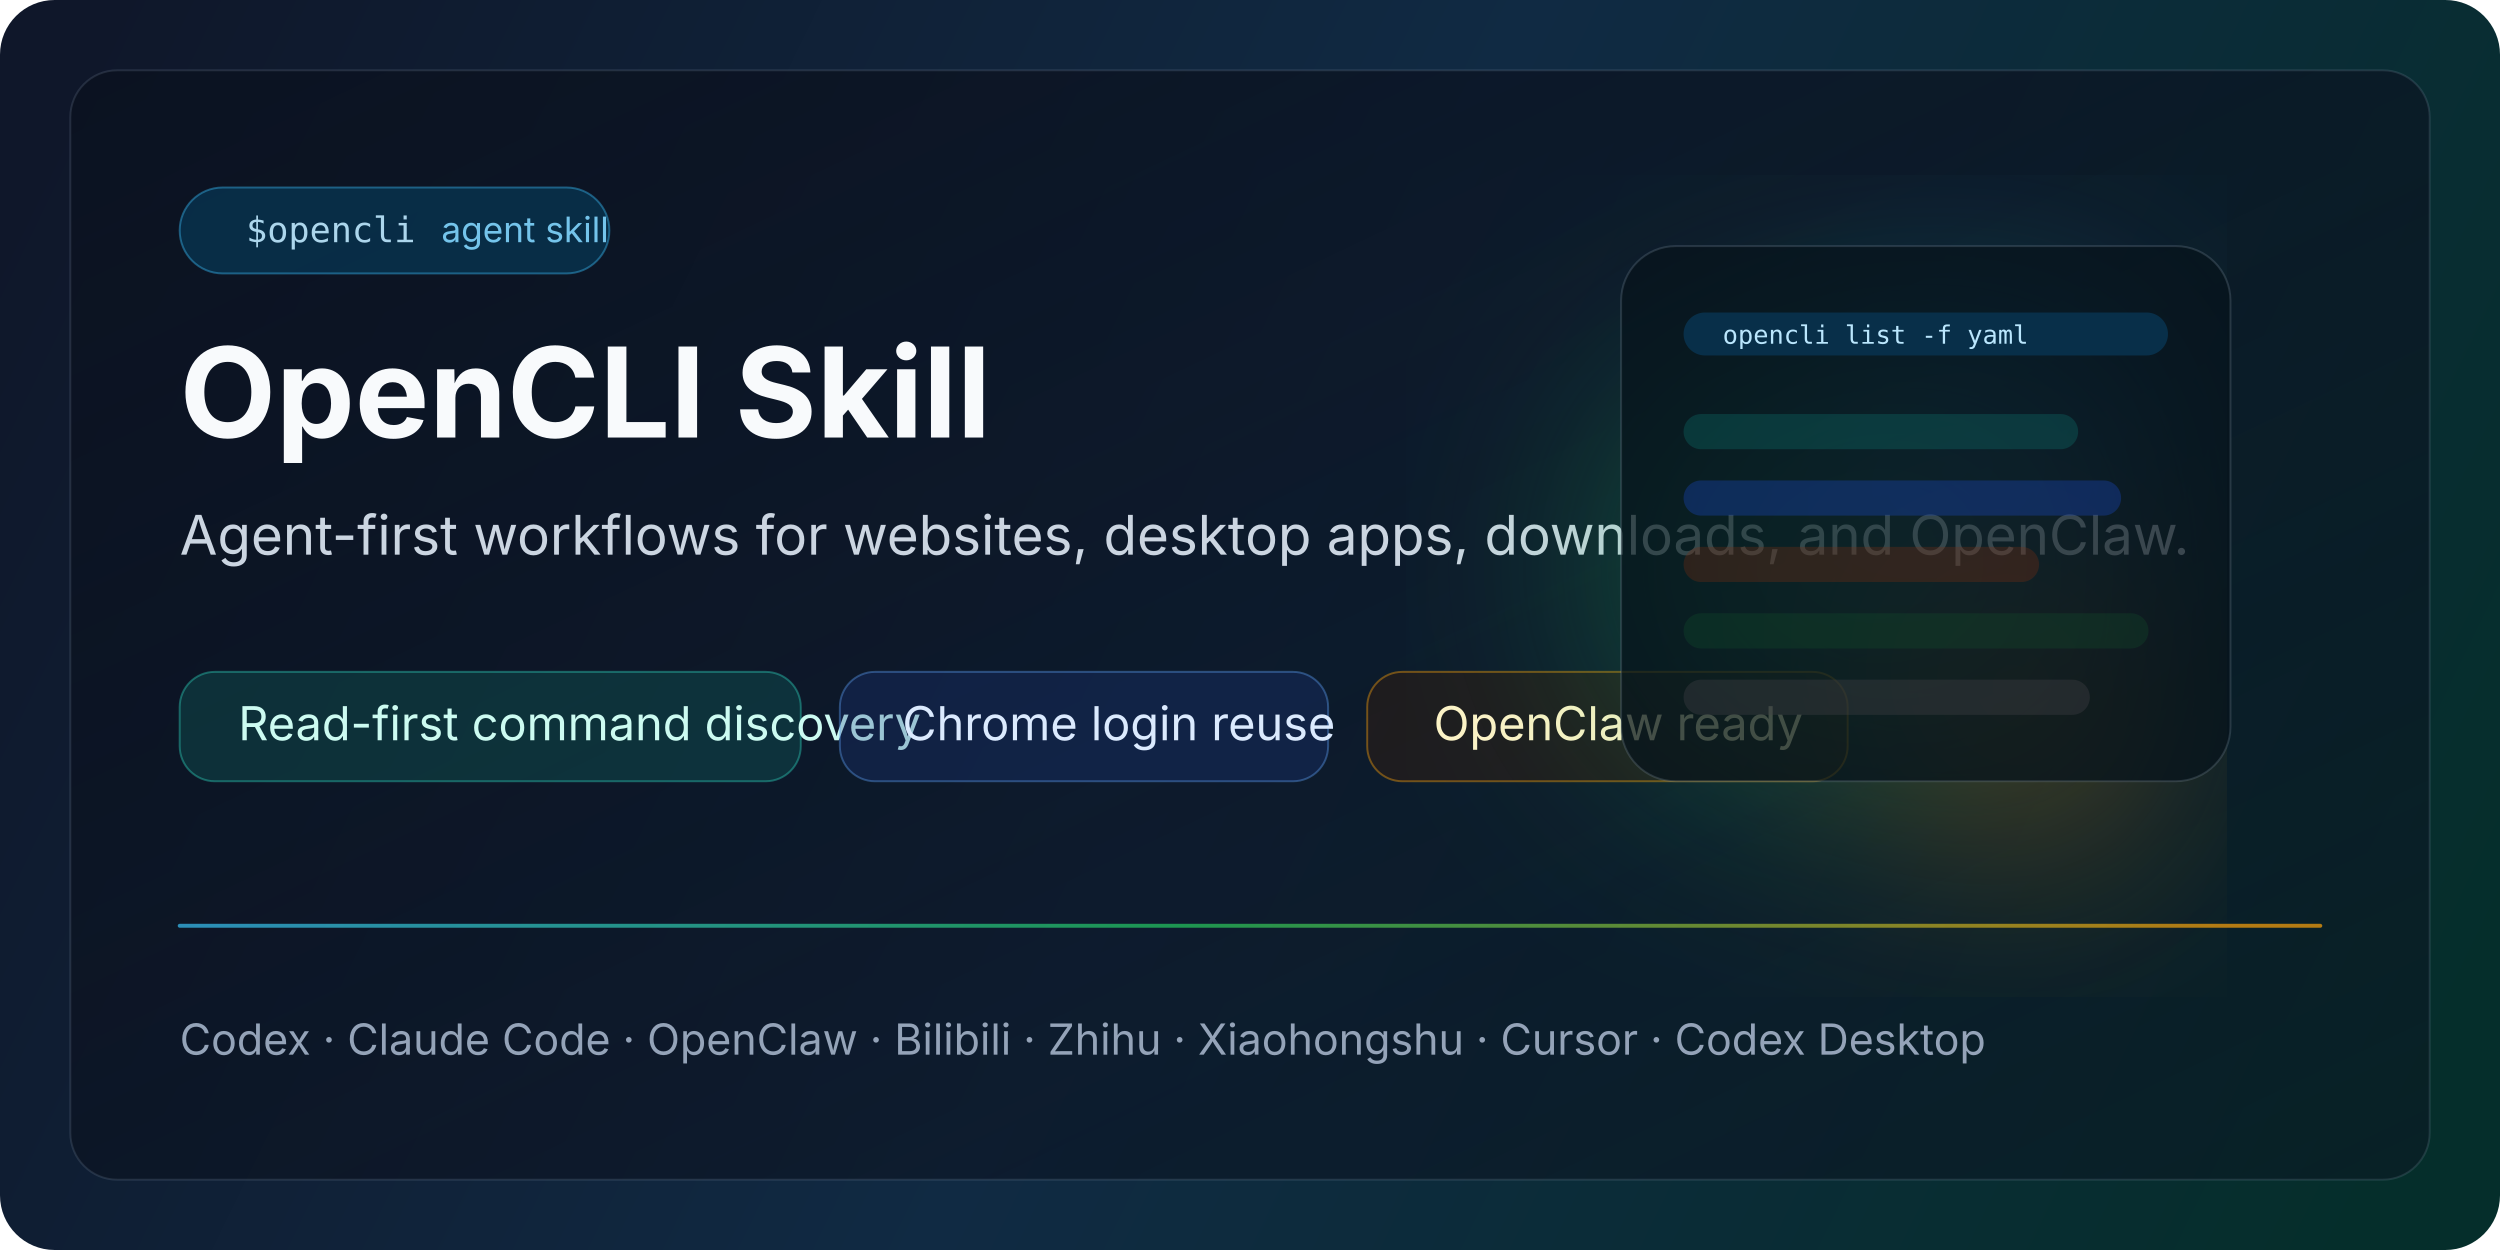
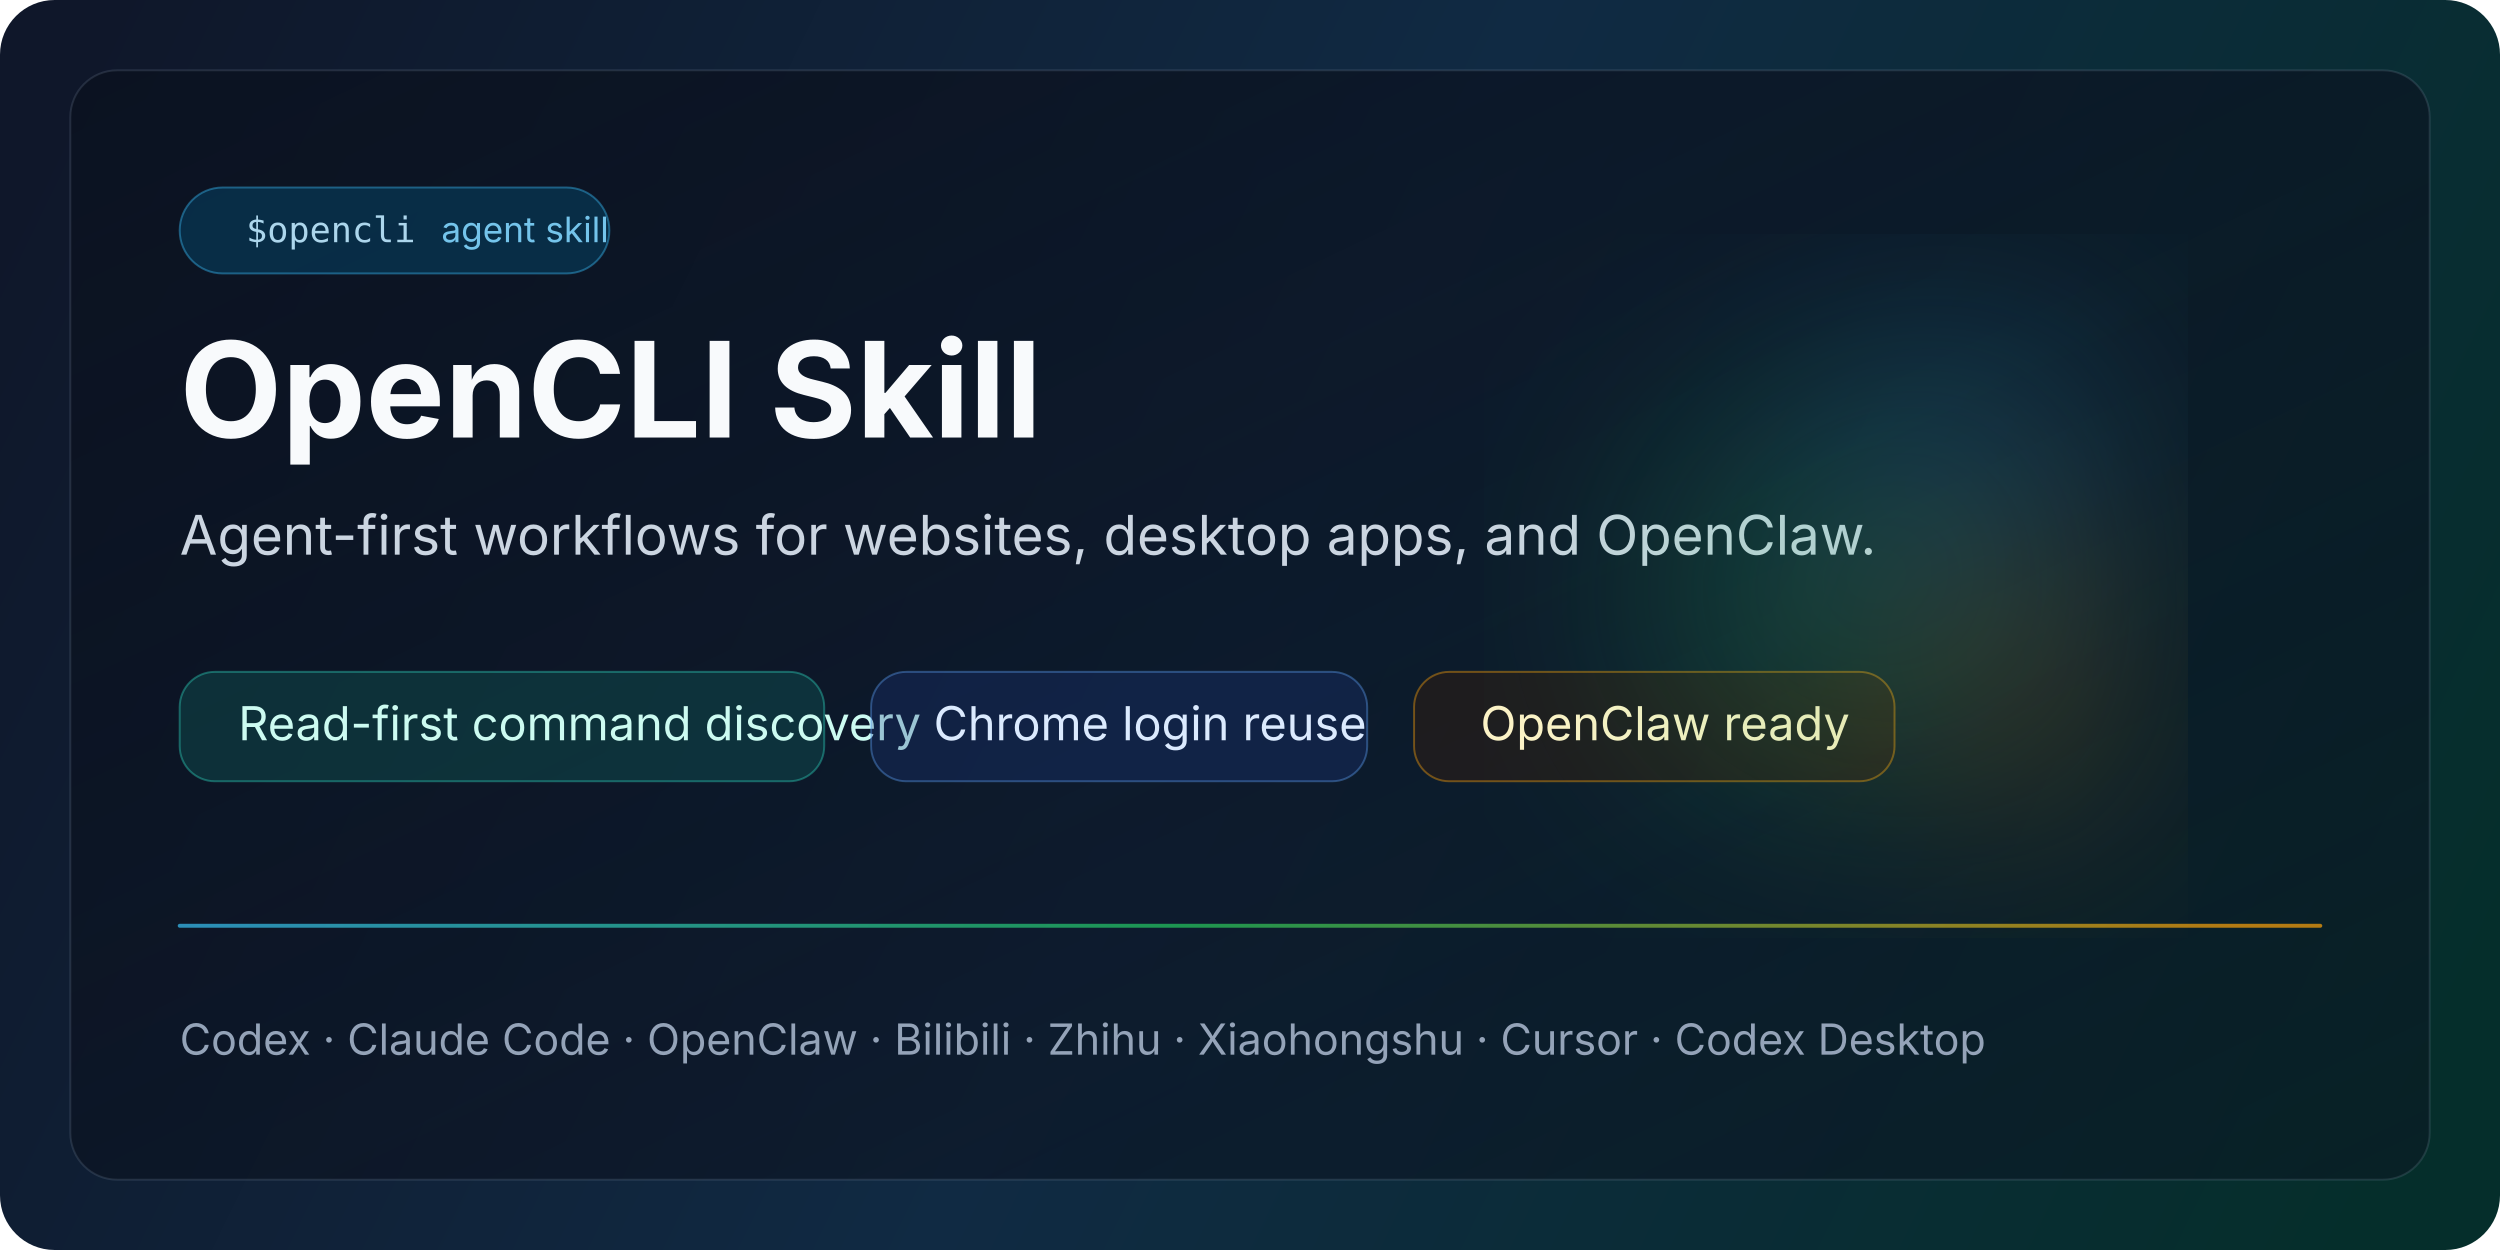
<svg xmlns="http://www.w3.org/2000/svg" width="1280" height="640" viewBox="0 0 1280 640" fill="none">
  <defs>
    <linearGradient id="bg" x1="40" y1="32" x2="1220" y2="608" gradientUnits="userSpaceOnUse">
      <stop stop-color="#0F172A" />
      <stop offset="0.5" stop-color="#102A43" />
      <stop offset="1" stop-color="#052E2B" />
    </linearGradient>
    <linearGradient id="panel" x1="0" y1="0" x2="1" y2="1">
      <stop stop-color="#0B1220" stop-opacity="0.86" />
      <stop offset="1" stop-color="#0B1220" stop-opacity="0.46" />
    </linearGradient>
    <linearGradient id="accent" x1="220" y1="124" x2="1120" y2="520" gradientUnits="userSpaceOnUse">
      <stop stop-color="#38BDF8" />
      <stop offset="0.5" stop-color="#22C55E" />
      <stop offset="1" stop-color="#F59E0B" />
    </linearGradient>
-     <filter id="blur" x="720" y="90" width="420" height="420" filterUnits="userSpaceOnUse" color-interpolation-filters="sRGB">
+     <filter id="blur" x="760" y="120" width="360" height="360" filterUnits="userSpaceOnUse" color-interpolation-filters="sRGB">
      <feGaussianBlur stdDeviation="60" />
    </filter>
  </defs>
  <rect width="1280" height="640" rx="28" fill="url(#bg)" />
  <rect x="36" y="36" width="1208" height="568" rx="24" fill="url(#panel)" stroke="rgba(148,163,184,0.18)" />
  <g opacity="0.92">
    <rect x="92" y="96" width="220" height="44" rx="22" fill="#082F49" stroke="#38BDF8" stroke-opacity="0.45" />
    <text x="126" y="124" fill="#BAE6FD" font-family="SFMono-Regular, Menlo, Monaco, Consolas, monospace" font-size="18">$opencli</text>
    <text x="226" y="124" fill="#7DD3FC" font-family="Inter, Segoe UI, Arial, sans-serif" font-size="18">agent skill</text>
  </g>
-   <text x="92" y="224" fill="#F8FAFC" font-family="Inter, Segoe UI, Arial, sans-serif" font-size="64" font-weight="700">OpenCLI Skill</text>
-   <text x="92" y="284" fill="#CBD5E1" font-family="Inter, Segoe UI, Arial, sans-serif" font-size="28">Agent-first workflows for websites, desktop apps, downloads, and OpenClaw.</text>
+   <text x="92" y="224" fill="#F8FAFC" font-family="Inter, Segoe UI, Arial, sans-serif" font-size="68" font-weight="700">OpenCLI Skill</text>
+   <text x="92" y="284" fill="#CBD5E1" font-family="Inter, Segoe UI, Arial, sans-serif" font-size="28">Agent-first workflows for websites, desktop apps, and OpenClaw.</text>
  <g>
-     <rect x="92" y="344" width="318" height="56" rx="18" fill="#0F766E" fill-opacity="0.28" stroke="#2DD4BF" stroke-opacity="0.4" />
+     <rect x="92" y="344" width="330" height="56" rx="18" fill="#0F766E" fill-opacity="0.28" stroke="#2DD4BF" stroke-opacity="0.4" />
    <text x="122" y="379" fill="#CCFBF1" font-family="Inter, Segoe UI, Arial, sans-serif" font-size="24">Read-first command discovery</text>
  </g>
  <g>
-     <rect x="430" y="344" width="250" height="56" rx="18" fill="#1E3A8A" fill-opacity="0.28" stroke="#60A5FA" stroke-opacity="0.38" />
-     <text x="462" y="379" fill="#DBEAFE" font-family="Inter, Segoe UI, Arial, sans-serif" font-size="24">Chrome login reuse</text>
+     <rect x="446" y="344" width="254" height="56" rx="18" fill="#1E3A8A" fill-opacity="0.28" stroke="#60A5FA" stroke-opacity="0.38" />
+     <text x="478" y="379" fill="#DBEAFE" font-family="Inter, Segoe UI, Arial, sans-serif" font-size="24">Chrome login reuse</text>
  </g>
  <g>
-     <rect x="700" y="344" width="246" height="56" rx="18" fill="#422006" fill-opacity="0.34" stroke="#F59E0B" stroke-opacity="0.42" />
-     <text x="734" y="379" fill="#FEF3C7" font-family="Inter, Segoe UI, Arial, sans-serif" font-size="24">OpenClaw ready</text>
+     <rect x="724" y="344" width="246" height="56" rx="18" fill="#422006" fill-opacity="0.34" stroke="#F59E0B" stroke-opacity="0.42" />
+     <text x="758" y="379" fill="#FEF3C7" font-family="Inter, Segoe UI, Arial, sans-serif" font-size="24">OpenClaw ready</text>
  </g>
-   <g filter="url(#blur)" opacity="0.32">
-     <circle cx="930" cy="290" r="110" fill="#22C55E" />
-     <circle cx="1018" cy="246" r="80" fill="#38BDF8" />
-     <circle cx="1036" cy="360" r="74" fill="#F59E0B" />
-   </g>
-   <g>
-     <rect x="830" y="126" width="312" height="274" rx="28" fill="#06121B" fill-opacity="0.72" stroke="rgba(148,163,184,0.22)" />
-     <rect x="862" y="160" width="248" height="22" rx="11" fill="#082F49" />
-     <text x="882" y="176" fill="#BAE6FD" font-family="SFMono-Regular, Menlo, Monaco, Consolas, monospace" font-size="13">opencli list -f yaml</text>
-     <rect x="862" y="212" width="202" height="18" rx="9" fill="#0F766E" fill-opacity="0.32" />
-     <rect x="862" y="246" width="224" height="18" rx="9" fill="#1D4ED8" fill-opacity="0.30" />
-     <rect x="862" y="280" width="182" height="18" rx="9" fill="#7C2D12" fill-opacity="0.32" />
-     <rect x="862" y="314" width="238" height="18" rx="9" fill="#14532D" fill-opacity="0.28" />
-     <rect x="862" y="348" width="208" height="18" rx="9" fill="#3F3F46" fill-opacity="0.38" />
+   <g filter="url(#blur)" opacity="0.24">
+     <circle cx="938" cy="304" r="96" fill="#22C55E" />
+     <circle cx="1002" cy="244" r="70" fill="#38BDF8" />
+     <circle cx="1030" cy="346" r="62" fill="#F59E0B" />
  </g>
  <path d="M92 474H1188" stroke="url(#accent)" stroke-width="2" stroke-linecap="round" opacity="0.72" />
  <text x="92" y="540" fill="#94A3B8" font-family="Inter, Segoe UI, Arial, sans-serif" font-size="22">Codex · Claude Code · OpenClaw · Bilibili · Zhihu · Xiaohongshu · Cursor · Codex Desktop</text>
</svg>
